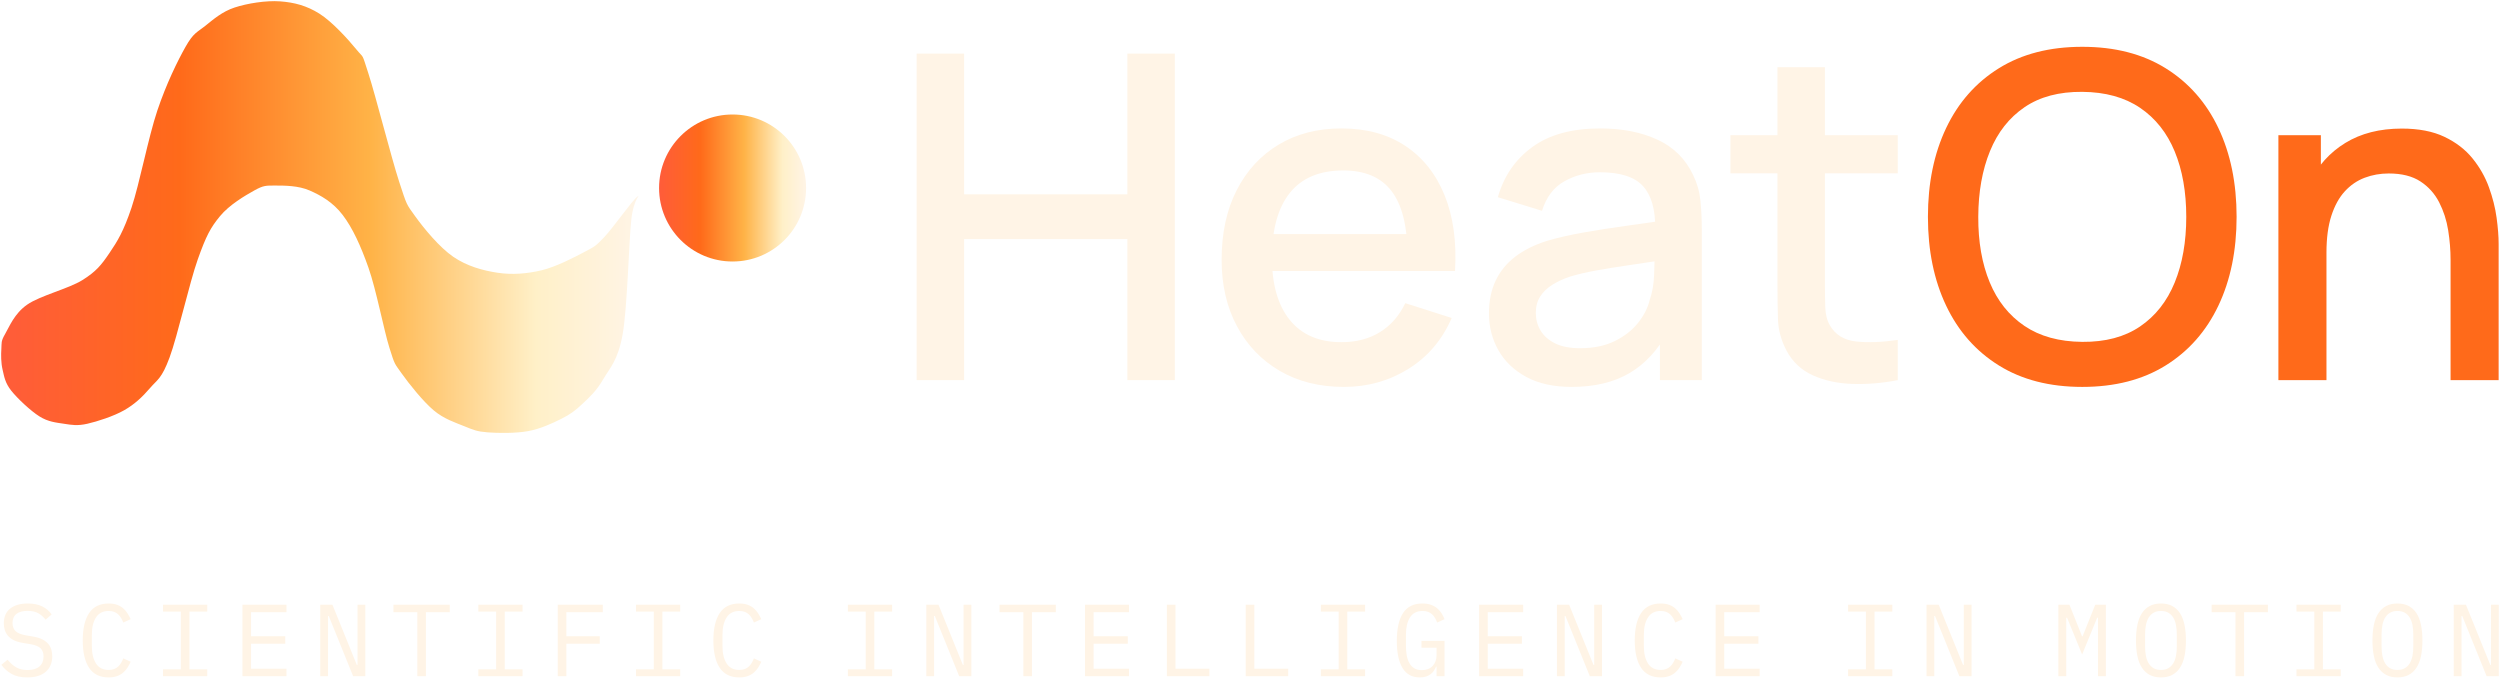
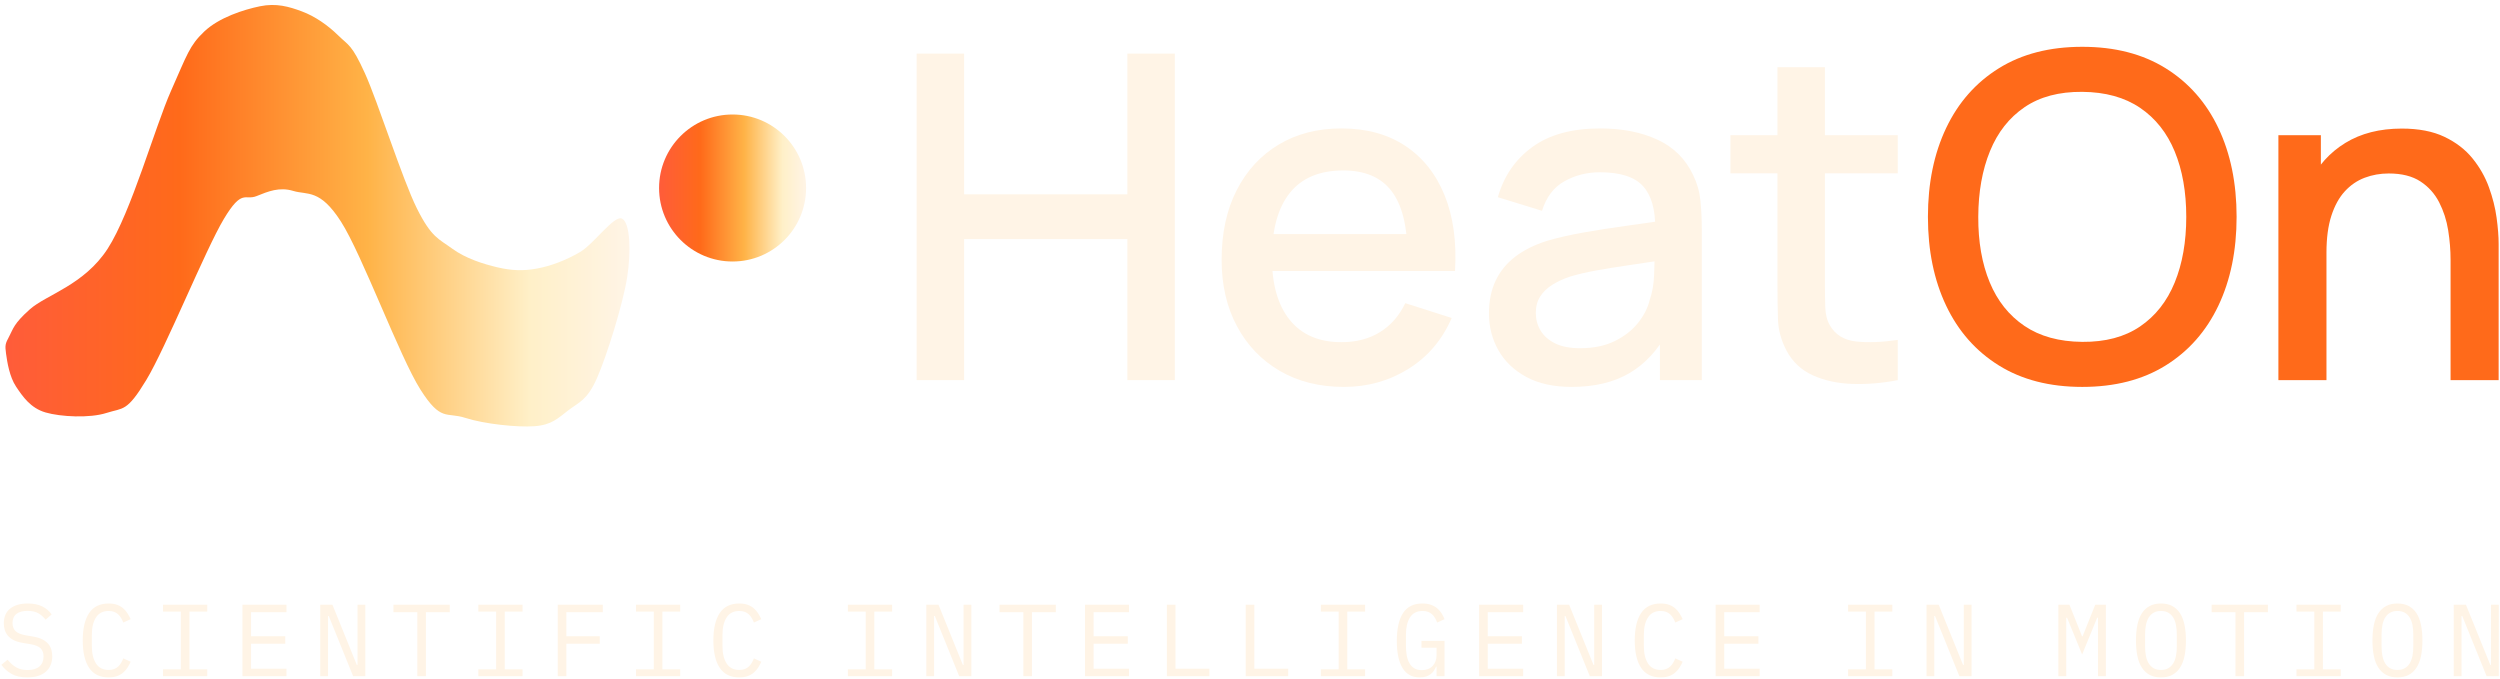
<svg xmlns="http://www.w3.org/2000/svg" width="11025.68" height="2993.563" viewBox="0 0 11025.68 2993.563" role="img" aria-label="HeatOn — Scientific Intelligence in Motion">
  <defs>
    <linearGradient id="heatonThermalSig" x1="0" y1="0" x2="1" y2="0">
      <stop offset="0%" stop-color="#FF5C3A" />
      <stop offset="28%" stop-color="#FF6A1A" />
      <stop offset="58%" stop-color="#FFB347" />
      <stop offset="84%" stop-color="#FFF0C8" />
      <stop offset="100%" stop-color="#FFF4E6" />
    </linearGradient>
  </defs>
  <g transform="translate(6 6) scale(5.4154) translate(-166 -174)">
-     <path d="M 166,457 C 165.667,461.833 165.667,468.333 167,474 C 168.333,479.667 169,484.667 174,491 C 179,497.333 189.833,507.5 197,512 C 204.167,516.5 210.5,517 217,518 C 223.5,519 227.833,519.833 236,518 C 244.167,516.167 257.5,511.833 266,507 C 274.5,502.167 280.833,496.167 287,489 C 293.167,481.833 296.5,481.5 303,464 C 309.5,446.5 319.167,403.167 326,384 C 332.833,364.833 336.333,358.333 344,349 C 351.667,339.667 364.5,332.167 372,328 C 379.5,323.833 381.5,324 389,324 C 396.5,324 407.833,324 417,328 C 426.167,332 436,337.5 444,348 C 452,358.5 458.667,373 465,391 C 471.333,409 477.5,441.667 482,456 C 486.5,470.333 486,468.5 492,477 C 498,485.5 509.5,499.833 518,507 C 526.5,514.167 535.667,517 543,520 C 550.333,523 553.333,524.333 562,525 C 570.667,525.667 585,525.833 595,524 C 605,522.167 614.667,517.667 622,514 C 629.333,510.333 633.333,507.333 639,502 C 644.667,496.667 650.5,491.5 656,482 C 661.5,472.5 668.167,466.667 672,445 C 675.833,423.333 677,370.667 679,352 C 681,333.333 687.667,330.667 684,333 C 680.333,335.333 664.167,358.5 657,366 C 649.833,373.5 649.5,373.5 641,378 C 632.5,382.5 617.833,390.167 606,393 C 594.167,395.833 582,396.833 570,395 C 558,393.167 545.167,389.667 534,382 C 522.833,374.333 510.333,359.167 503,349 C 495.667,338.833 496.333,340.333 490,321 C 483.667,301.667 470.833,251 465,233 C 459.167,215 461.667,221.167 455,213 C 448.333,204.833 435.333,190.5 425,184 C 414.667,177.5 404.5,174.833 393,174 C 381.5,173.167 366.167,175.667 356,179 C 345.833,182.333 338.667,188.667 332,194 C 325.333,199.333 322.5,199.5 316,211 C 309.5,222.5 300.333,241.167 293,263 C 285.667,284.833 278.5,322.667 272,342 C 265.5,361.333 260.667,369.167 254,379 C 247.333,388.833 243.167,394 232,401 C 220.833,408 197.5,413.667 187,421 C 176.5,428.333 172.5,439 169,445 C 165.5,451 166.333,452.167 166,457 Z" fill="url(#heatonThermalSig)" fill-rule="evenodd" />
+     <path d="M 169.8,460.8 C 170.733,467.633 172.633,479.8 178,487.8 C 183.367,495.8 189.733,505.233 202,508.8 C 214.267,512.367 237.933,513.6 251.6,509.2 C 265.267,504.8 268.067,508.733 284,482.4 C 299.933,456.067 332.233,376.167 347.2,351.2 C 362.167,326.233 364.367,336.4 373.8,332.6 C 383.233,328.8 392.333,324.933 403.8,328.4 C 415.267,331.867 425.367,326.467 442.6,353.4 C 459.833,380.333 490.333,463.367 507.2,490 C 524.067,516.633 528.3,508.2 543.8,513.2 C 559.3,518.2 586.2,521.033 600.2,520 C 614.2,518.967 619.333,513.5 627.8,507 C 636.267,500.5 643.033,499 651,481 C 658.967,463 672.167,420.667 675.6,399 C 679.033,377.333 678,354.467 671.6,351 C 665.2,347.533 648.767,371.433 637.2,378.2 C 625.633,384.967 613.4,389.533 602.2,391.6 C 591,393.667 581.5,393.3 570,390.6 C 558.5,387.9 544.133,383.4 533.2,375.4 C 522.267,367.4 516.267,366.433 504.4,342.6 C 492.533,318.767 472.667,255.867 462,232.4 C 451.333,208.933 448.933,210.167 440.4,201.8 C 431.867,193.433 421.433,186.167 410.8,182.2 C 400.167,178.233 389.867,175.267 376.6,178 C 363.333,180.733 343.267,187.133 331.2,198.6 C 319.133,210.067 317.3,217.333 304.2,246.8 C 291.1,276.267 271.767,345.733 252.6,375.4 C 233.433,405.067 202.567,412.9 189.2,424.8 C 175.833,436.7 175.633,440.8 172.4,446.8 C 169.167,452.8 168.867,453.967 169.8,460.8 Z" fill="url(#heatonThermalSig)" fill-rule="evenodd" />
    <path d="M 701.64,326 A 59.86,59.86 0 1 0 821.36,326 A 59.86,59.86 0 1 0 701.64,326 Z" fill="url(#heatonThermalSig)" fill-rule="evenodd" />
  </g>
  <g transform="translate(3902.677 1676.4)">
    <path d="M140.0 0V-1440H349.337V-819.335H1069.333V-1440.0H1278.67V0.0H1069.333V-621.998H349.337V0.0Z" fill="#FFF4E6" />
    <path d="M2024.335 30.0Q1862.668 30.0 1741.501 -40.667Q1620.334 -111.333 1552.667 -237.667Q1485.0 -364 1485.0 -530.666Q1485.0 -707.666 1551.5 -837.666Q1618 -967.667 1736.834 -1038.833Q1855.668 -1110.0 2013.668 -1110.0Q2178.668 -1110.0 2294.668 -1033.333Q2410.668 -956.666 2468.168 -815.666Q2525.668 -674.666 2514.335 -481.332H2304.998V-557.334Q2302.998 -744.999 2233.499 -834.831Q2164 -924.664 2021.668 -924.664Q1865.002 -924.664 1786.003 -825.831Q1707.004 -726.999 1707.004 -540.0Q1707.004 -362.335 1786.003 -264.836Q1865.002 -167.337 2013.668 -167.337Q2111.667 -167.337 2183.332 -211.67Q2254.998 -256.002 2294.998 -339.335L2499.668 -274Q2437.002 -129.334 2309.002 -49.667Q2181.001 30.0 2024.335 30.0ZM1639.003 -481.332V-644.001H2409.666V-481.332Z" fill="#FFF4E6" />
    <path d="M3028.666 30.0Q2909.333 30.0 2828 -14.333Q2746.667 -58.667 2705.333 -132.333Q2664.0 -206 2664.0 -294Q2664.0 -375.667 2693.166 -437.833Q2722.333 -500 2778.999 -543.667Q2835.665 -587.334 2919.332 -614.001Q2990.665 -635.001 3081.831 -651.167Q3172.997 -667.334 3273.331 -681.001Q3373.664 -694.668 3472.666 -709.335L3397.331 -666.667Q3398.998 -794.332 3343.498 -855.498Q3287.999 -916.663 3153.334 -916.663Q3068.002 -916.663 2997.169 -877.164Q2926.336 -837.665 2898.003 -746.666L2703.333 -806.667Q2742.667 -946 2855.167 -1028Q2967.667 -1110.0 3154.667 -1110.0Q3300 -1110.0 3407.334 -1060.334Q3514.668 -1010.667 3564.668 -904.001Q3590.668 -850.667 3596.668 -791.667Q3602.668 -732.667 3602.668 -665.333V0.0H3417.998V-246.665L3453.998 -215.331Q3386.998 -91.332 3283.332 -30.666Q3179.666 30.0 3028.666 30.0ZM3066.001 -140.669Q3155 -140.669 3219.166 -172.336Q3283.332 -204.002 3322.165 -253.168Q3360.998 -302.333 3373.331 -354.665Q3389.998 -402.665 3392.331 -462.998Q3394.665 -523.331 3394.665 -558.665L3462.665 -533.998Q3364.331 -518.998 3283.164 -507.165Q3201.998 -495.331 3136.666 -483.498Q3071.334 -471.665 3020.001 -455.998Q2977.002 -441.331 2943.335 -420.332Q2909.669 -399.332 2890.17 -368.999Q2870.67 -338.666 2870.67 -296Q2870.67 -254.001 2891.67 -218.668Q2912.67 -183.335 2955.836 -162.002Q2999.002 -140.669 3066.001 -140.669Z" fill="#FFF4E6" />
    <path d="M4467.002 0.0Q4365.335 20 4267.334 16.833Q4169.333 13.667 4092.333 -21.167Q4015.332 -56 3975.666 -131.333Q3940.999 -198.334 3938.665 -267.501Q3936.332 -336.668 3936.332 -424.669V-1380.0H4145.669V-435.336Q4145.669 -370.003 4147.169 -322.002Q4148.669 -274.002 4167.669 -241.336Q4203.669 -179.336 4282.336 -170.503Q4361.002 -161.67 4467.002 -177.336ZM3729.0 -911.997V-1080H4467.002V-911.997Z" fill="#FFF4E6" />
    <path d="M5280.668 30.0Q5065.001 30.0 4912.834 -64.667Q4760.667 -159.333 4680.334 -328.333Q4600.0 -497.333 4600.0 -720Q4600.0 -942.667 4680.334 -1111.667Q4760.667 -1280.667 4912.834 -1375.333Q5065.001 -1470.0 5280.668 -1470.0Q5496.334 -1470.0 5648.501 -1375.333Q5800.668 -1280.667 5881.002 -1111.667Q5961.335 -942.667 5961.335 -720.0Q5961.335 -497.333 5881.002 -328.333Q5800.668 -159.333 5648.501 -64.667Q5496.334 30.0 5280.668 30.0ZM5280.668 -168.67Q5433.667 -167.337 5535.499 -236.503Q5637.332 -305.669 5688.332 -430.335Q5739.331 -555.001 5739.331 -720.0Q5739.331 -884.999 5688.332 -1008.498Q5637.332 -1131.997 5535.499 -1200.997Q5433.667 -1269.996 5280.668 -1271.33Q5127.669 -1272.663 5026.169 -1203.664Q4924.67 -1134.664 4873.67 -1009.832Q4822.671 -884.999 4822.004 -720.0Q4821.337 -555.001 4872.337 -431.668Q4923.337 -308.336 5025.503 -239.17Q5127.669 -170.004 5280.668 -168.67Z" fill="#FF6A1A" />
    <path d="M6904.999 0.0V-530.665Q6904.999 -593.997 6894.499 -660.497Q6883.999 -726.996 6854.667 -784.163Q6825.334 -841.329 6771.834 -876.33Q6718.335 -911.33 6632.334 -911.33Q6576.002 -911.33 6526.17 -892.497Q6476.337 -873.664 6438.67 -832.665Q6401.004 -791.665 6379.337 -724.999Q6357.671 -658.333 6357.671 -561.999L6227.669 -610.667Q6227.669 -757.666 6282.669 -870.166Q6337.669 -982.666 6440.835 -1046Q6544.002 -1109.333 6689.67 -1109.333Q6801.67 -1109.333 6877.837 -1073Q6954.004 -1036.666 7001.504 -978.166Q7049.004 -919.665 7074.004 -850.998Q7099.003 -782.331 7108.003 -716.165Q7117.003 -649.999 7117.003 -600V0.0ZM6145.667 0.0V-1080.0H6333.003V-767.997H6357.671V0.0Z" fill="#FF6A1A" />
  </g>
  <g transform="translate(-14.3163 2982.146) scale(0.4515)">
    <path d="M298.0 12Q204.0 12 144.0 -22.5Q84.0 -57 45.0 -111L106.0 -161Q147.0 -110 192.5 -85.0Q238.0 -60 301.0 -60Q377.0 -60 417.0 -95.0Q457.0 -130 457.0 -193Q457.0 -244 428.0 -272.5Q399.0 -301 327.0 -313L249.0 -326Q198.0 -335 163.5 -353.0Q129.0 -371 108.0 -396.5Q87.0 -422 78.0 -452.5Q69.0 -483 69.0 -516Q69.0 -612 132.0 -661.0Q195.0 -710 302.0 -710Q386.0 -710 443.5 -682.0Q501.0 -654 536.0 -603L477.0 -552Q448.0 -590 407.0 -614.0Q366.0 -638 301.0 -638Q230.0 -638 192.0 -608.0Q154.0 -578 154.0 -518Q154.0 -471 182.5 -441.5Q211.0 -412 285.0 -399L360.0 -386Q411.0 -377 446.0 -359.0Q481.0 -341 502.5 -316.0Q524.0 -291 533.0 -260.0Q542.0 -229 542.0 -195Q542.0 -98 478.5 -43.0Q415.0 12 298.0 12Z" fill="#FFF4E6" />
    <path d="M1093.0 12Q965.0 12 902.5 -81.0Q840.0 -174 840.0 -349Q840.0 -524 902.5 -617.0Q965.0 -710 1093.0 -710Q1141.0 -710 1176.0 -697.0Q1211.0 -684 1236.0 -662.0Q1261.0 -640 1278.0 -612.5Q1295.0 -585 1308.0 -557L1236.0 -524Q1227.0 -547 1215.0 -567.5Q1203.0 -588 1186.5 -603.5Q1170.0 -619 1147.5 -628.0Q1125.0 -637 1093.0 -637Q1010.0 -637 969.5 -574.0Q929.0 -511 929.0 -406V-292Q929.0 -187 969.5 -124.0Q1010.0 -61 1093.0 -61Q1125.0 -61 1147.5 -70.0Q1170.0 -79 1186.5 -94.5Q1203.0 -110 1215.0 -130.5Q1227.0 -151 1236.0 -174L1308.0 -141Q1295.0 -112 1278.0 -85.0Q1261.0 -58 1236.0 -36.0Q1211.0 -14 1176.0 -1.0Q1141.0 12 1093.0 12Z" fill="#FFF4E6" />
    <path d="M1624.0 0V-67H1798.0V-631H1624.0V-698H2056.0V-631H1882.0V-67H2056.0V0Z" fill="#FFF4E6" />
    <path d="M2400.0 0V-698H2830.0V-625H2484.0V-390H2818.0V-317H2484.0V-73H2830.0V0Z" fill="#FFF4E6" />
    <path d="M3243.0 -588H3236.0V0H3160.0V-698H3279.0L3517.0 -110H3524.0V-698H3600.0V0H3481.0Z" fill="#FFF4E6" />
    <path d="M4192.0 -625V0H4108.0V-625H3875.0V-698H4425.0V-625Z" fill="#FFF4E6" />
    <path d="M4704.0 0V-67H4878.0V-631H4704.0V-698H5136.0V-631H4962.0V-67H5136.0V0Z" fill="#FFF4E6" />
    <path d="M5480.0 0V-698H5920.0V-625H5564.0V-390H5890.0V-317H5564.0V0Z" fill="#FFF4E6" />
    <path d="M6244.0 0V-67H6418.0V-631H6244.0V-698H6676.0V-631H6502.0V-67H6676.0V0Z" fill="#FFF4E6" />
    <path d="M7253.0 12Q7125.0 12 7062.5 -81.0Q7000.0 -174 7000.0 -349Q7000.0 -524 7062.5 -617.0Q7125.0 -710 7253.0 -710Q7301.0 -710 7336.0 -697.0Q7371.0 -684 7396.0 -662.0Q7421.0 -640 7438.0 -612.5Q7455.0 -585 7468.0 -557L7396.0 -524Q7387.0 -547 7375.0 -567.5Q7363.0 -588 7346.5 -603.5Q7330.0 -619 7307.5 -628.0Q7285.0 -637 7253.0 -637Q7170.0 -637 7129.5 -574.0Q7089.0 -511 7089.0 -406V-292Q7089.0 -187 7129.5 -124.0Q7170.0 -61 7253.0 -61Q7285.0 -61 7307.5 -70.0Q7330.0 -79 7346.5 -94.5Q7363.0 -110 7375.0 -130.5Q7387.0 -151 7396.0 -174L7468.0 -141Q7455.0 -112 7438.0 -85.0Q7421.0 -58 7396.0 -36.0Q7371.0 -14 7336.0 -1.0Q7301.0 12 7253.0 12Z" fill="#FFF4E6" />
    <path d="M8314.0 0V-67H8488.0V-631H8314.0V-698H8746.0V-631H8572.0V-67H8746.0V0Z" fill="#FFF4E6" />
    <path d="M9163.0 -588H9156.0V0H9080.0V-698H9199.0L9437.0 -110H9444.0V-698H9520.0V0H9401.0Z" fill="#FFF4E6" />
    <path d="M10112.0 -625V0H10028.0V-625H9795.0V-698H10345.0V-625Z" fill="#FFF4E6" />
    <path d="M10630.0 0V-698H11060.0V-625H10714.0V-390H11048.0V-317H10714.0V-73H11060.0V0Z" fill="#FFF4E6" />
    <path d="M11430.0 0V-698H11514.0V-73H11845.0V0Z" fill="#FFF4E6" />
    <path d="M12200.0 0V-698H12284.0V-73H12615.0V0Z" fill="#FFF4E6" />
    <path d="M12934.0 0V-67H13108.0V-631H12934.0V-698H13366.0V-631H13192.0V-67H13366.0V0Z" fill="#FFF4E6" />
    <path d="M14064.0 -93H14059.0Q14050.0 -73 14038.0 -54.0Q14026.0 -35 14007.5 -20.5Q13989.0 -6 13963.0 3.0Q13937.0 12 13901.0 12Q13787.0 12 13731.5 -80.0Q13676.0 -172 13676.0 -344Q13676.0 -524 13737.0 -617.0Q13798.0 -710 13925.0 -710Q13974.0 -710 14010.0 -697.0Q14046.0 -684 14071.5 -662.0Q14097.0 -640 14114.0 -612.5Q14131.0 -585 14142.0 -557L14070.0 -524Q14061.0 -547 14049.5 -567.5Q14038.0 -588 14021.5 -603.5Q14005.0 -619 13982.0 -628.0Q13959.0 -637 13928.0 -637Q13844.0 -637 13804.5 -574.0Q13765.0 -511 13765.0 -406V-298Q13765.0 -245 13773.0 -201.5Q13781.0 -158 13799.5 -126.0Q13818.0 -94 13847.5 -76.5Q13877.0 -59 13920.0 -59Q13988.0 -59 14026.0 -100.0Q14064.0 -141 14064.0 -206V-278H13917.0V-345H14142.0V0H14064.0Z" fill="#FFF4E6" />
    <path d="M14480.0 0V-698H14910.0V-625H14564.0V-390H14898.0V-317H14564.0V-73H14910.0V0Z" fill="#FFF4E6" />
    <path d="M15323.0 -588H15316.0V0H15240.0V-698H15359.0L15597.0 -110H15604.0V-698H15680.0V0H15561.0Z" fill="#FFF4E6" />
    <path d="M16253.0 12Q16125.0 12 16062.5 -81.0Q16000.0 -174 16000.0 -349Q16000.0 -524 16062.5 -617.0Q16125.0 -710 16253.0 -710Q16301.0 -710 16336.0 -697.0Q16371.0 -684 16396.0 -662.0Q16421.0 -640 16438.0 -612.5Q16455.0 -585 16468.0 -557L16396.0 -524Q16387.0 -547 16375.0 -567.5Q16363.0 -588 16346.5 -603.5Q16330.0 -619 16307.5 -628.0Q16285.0 -637 16253.0 -637Q16170.0 -637 16129.5 -574.0Q16089.0 -511 16089.0 -406V-292Q16089.0 -187 16129.5 -124.0Q16170.0 -61 16253.0 -61Q16285.0 -61 16307.5 -70.0Q16330.0 -79 16346.5 -94.5Q16363.0 -110 16375.0 -130.5Q16387.0 -151 16396.0 -174L16468.0 -141Q16455.0 -112 16438.0 -85.0Q16421.0 -58 16396.0 -36.0Q16371.0 -14 16336.0 -1.0Q16301.0 12 16253.0 12Z" fill="#FFF4E6" />
    <path d="M16790.0 0V-698H17220.0V-625H16874.0V-390H17208.0V-317H16874.0V-73H17220.0V0Z" fill="#FFF4E6" />
    <path d="M18084.0 0V-67H18258.0V-631H18084.0V-698H18516.0V-631H18342.0V-67H18516.0V0Z" fill="#FFF4E6" />
    <path d="M18933.0 -588H18926.0V0H18850.0V-698H18969.0L19207.0 -110H19214.0V-698H19290.0V0H19171.0Z" fill="#FFF4E6" />
    <path d="M20525.0 -350V-571H20517.0L20370.0 -212L20223.0 -571H20215.0V-350V0H20138.0V-698H20246.0L20369.0 -390H20375.0L20498.0 -698H20602.0V0H20525.0Z" fill="#FFF4E6" />
    <path d="M21140.0 12Q21076.0 12 21030.0 -12.5Q20984.0 -37 20954.0 -83.0Q20924.0 -129 20910.0 -196.0Q20896.0 -263 20896.0 -349Q20896.0 -434 20910.0 -501.5Q20924.0 -569 20954.0 -615.0Q20984.0 -661 21030.0 -685.5Q21076.0 -710 21140.0 -710Q21204.0 -710 21250.0 -685.5Q21296.0 -661 21326.0 -615.0Q21356.0 -569 21370.0 -501.5Q21384.0 -434 21384.0 -349Q21384.0 -263 21370.0 -196.0Q21356.0 -129 21326.0 -83.0Q21296.0 -37 21250.0 -12.5Q21204.0 12 21140.0 12ZM21140.0 -61Q21182.0 -61 21211.0 -77.5Q21240.0 -94 21259.0 -124.0Q21278.0 -154 21286.5 -196.5Q21295.0 -239 21295.0 -292V-406Q21295.0 -458 21286.5 -501.0Q21278.0 -544 21259.0 -574.0Q21240.0 -604 21211.0 -620.5Q21182.0 -637 21140.0 -637Q21098.0 -637 21069.0 -620.5Q21040.0 -604 21021.0 -574.0Q21002.0 -544 20993.5 -501.0Q20985.0 -458 20985.0 -406V-292Q20985.0 -239 20993.5 -196.5Q21002.0 -154 21021.0 -124.0Q21040.0 -94 21069.0 -77.5Q21098.0 -61 21140.0 -61Z" fill="#FFF4E6" />
    <path d="M21952.0 -625V0H21868.0V-625H21635.0V-698H22185.0V-625Z" fill="#FFF4E6" />
    <path d="M22464.0 0V-67H22638.0V-631H22464.0V-698H22896.0V-631H22722.0V-67H22896.0V0Z" fill="#FFF4E6" />
    <path d="M23450.0 12Q23386.0 12 23340.0 -12.5Q23294.0 -37 23264.0 -83.0Q23234.0 -129 23220.0 -196.0Q23206.0 -263 23206.0 -349Q23206.0 -434 23220.0 -501.5Q23234.0 -569 23264.0 -615.0Q23294.0 -661 23340.0 -685.5Q23386.0 -710 23450.0 -710Q23514.0 -710 23560.0 -685.5Q23606.0 -661 23636.0 -615.0Q23666.0 -569 23680.0 -501.5Q23694.0 -434 23694.0 -349Q23694.0 -263 23680.0 -196.0Q23666.0 -129 23636.0 -83.0Q23606.0 -37 23560.0 -12.5Q23514.0 12 23450.0 12ZM23450.0 -61Q23492.0 -61 23521.0 -77.5Q23550.0 -94 23569.0 -124.0Q23588.0 -154 23596.5 -196.5Q23605.0 -239 23605.0 -292V-406Q23605.0 -458 23596.5 -501.0Q23588.0 -544 23569.0 -574.0Q23550.0 -604 23521.0 -620.5Q23492.0 -637 23450.0 -637Q23408.0 -637 23379.0 -620.5Q23350.0 -604 23331.0 -574.0Q23312.0 -544 23303.5 -501.0Q23295.0 -458 23295.0 -406V-292Q23295.0 -239 23303.5 -196.5Q23312.0 -154 23331.0 -124.0Q23350.0 -94 23379.0 -77.5Q23408.0 -61 23450.0 -61Z" fill="#FFF4E6" />
    <path d="M24083.0 -588H24076.0V0H24000.0V-698H24119.0L24357.0 -110H24364.0V-698H24440.0V0H24321.0Z" fill="#FFF4E6" />
  </g>
</svg>
